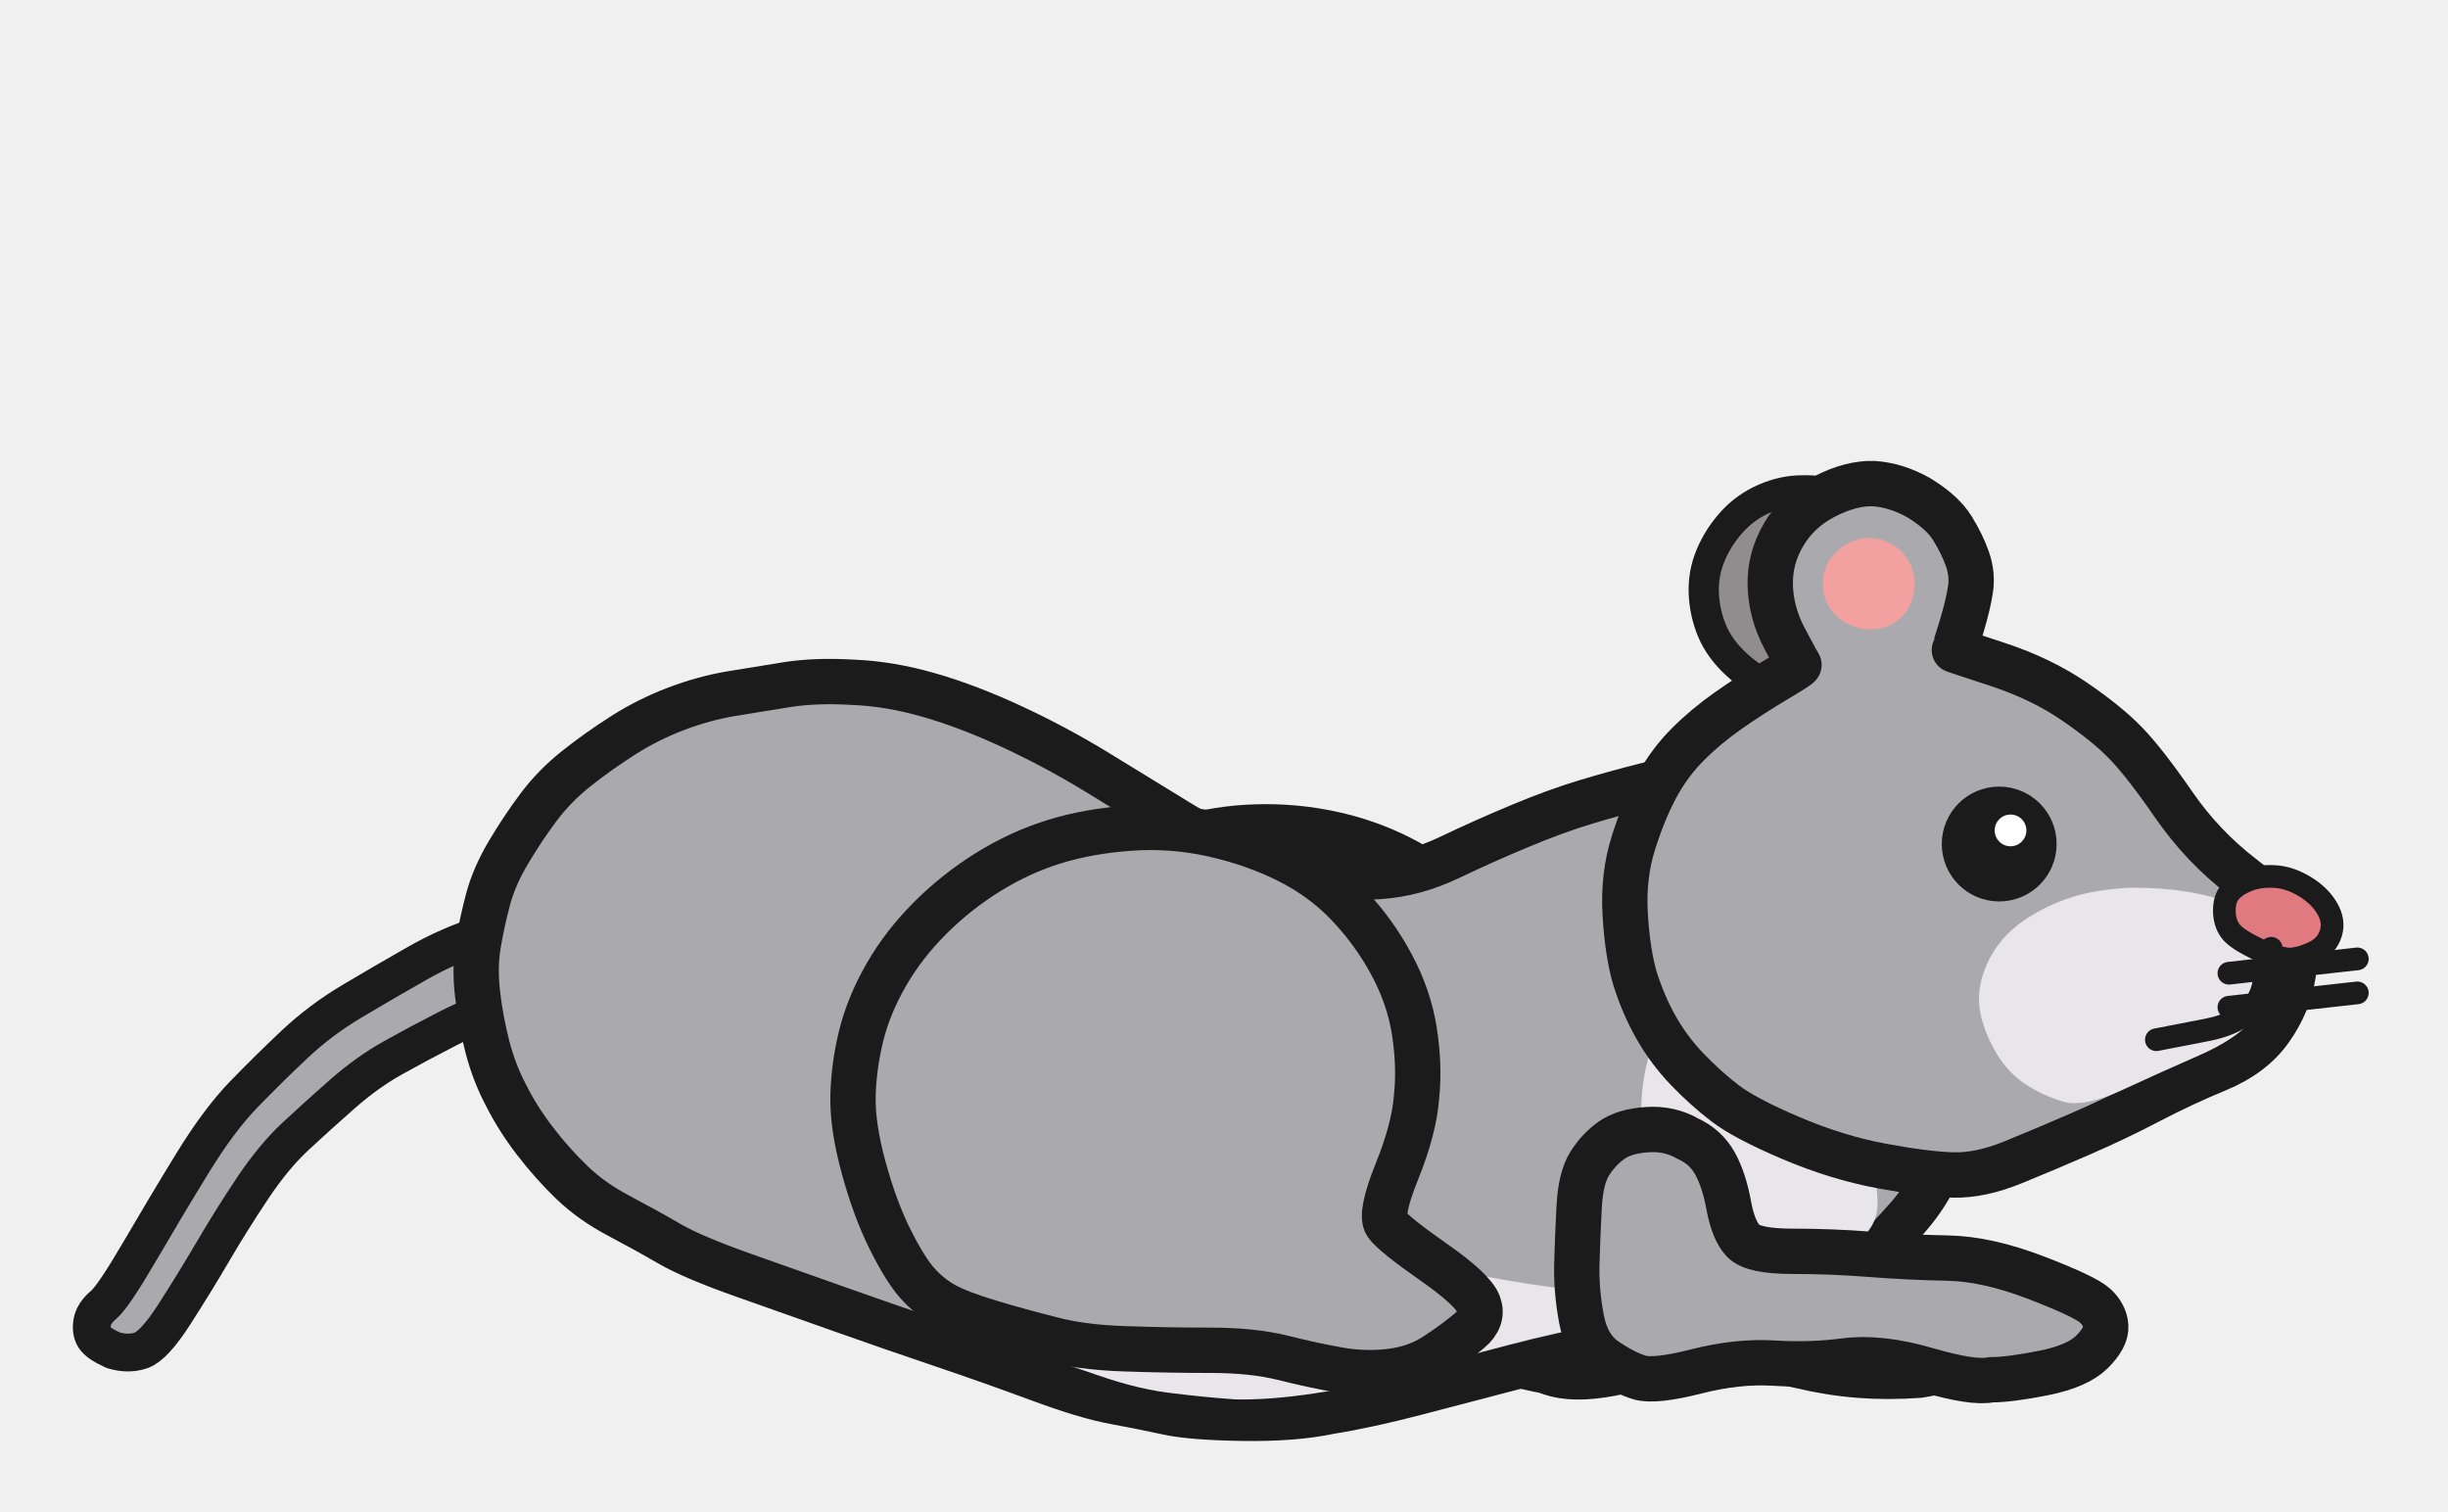
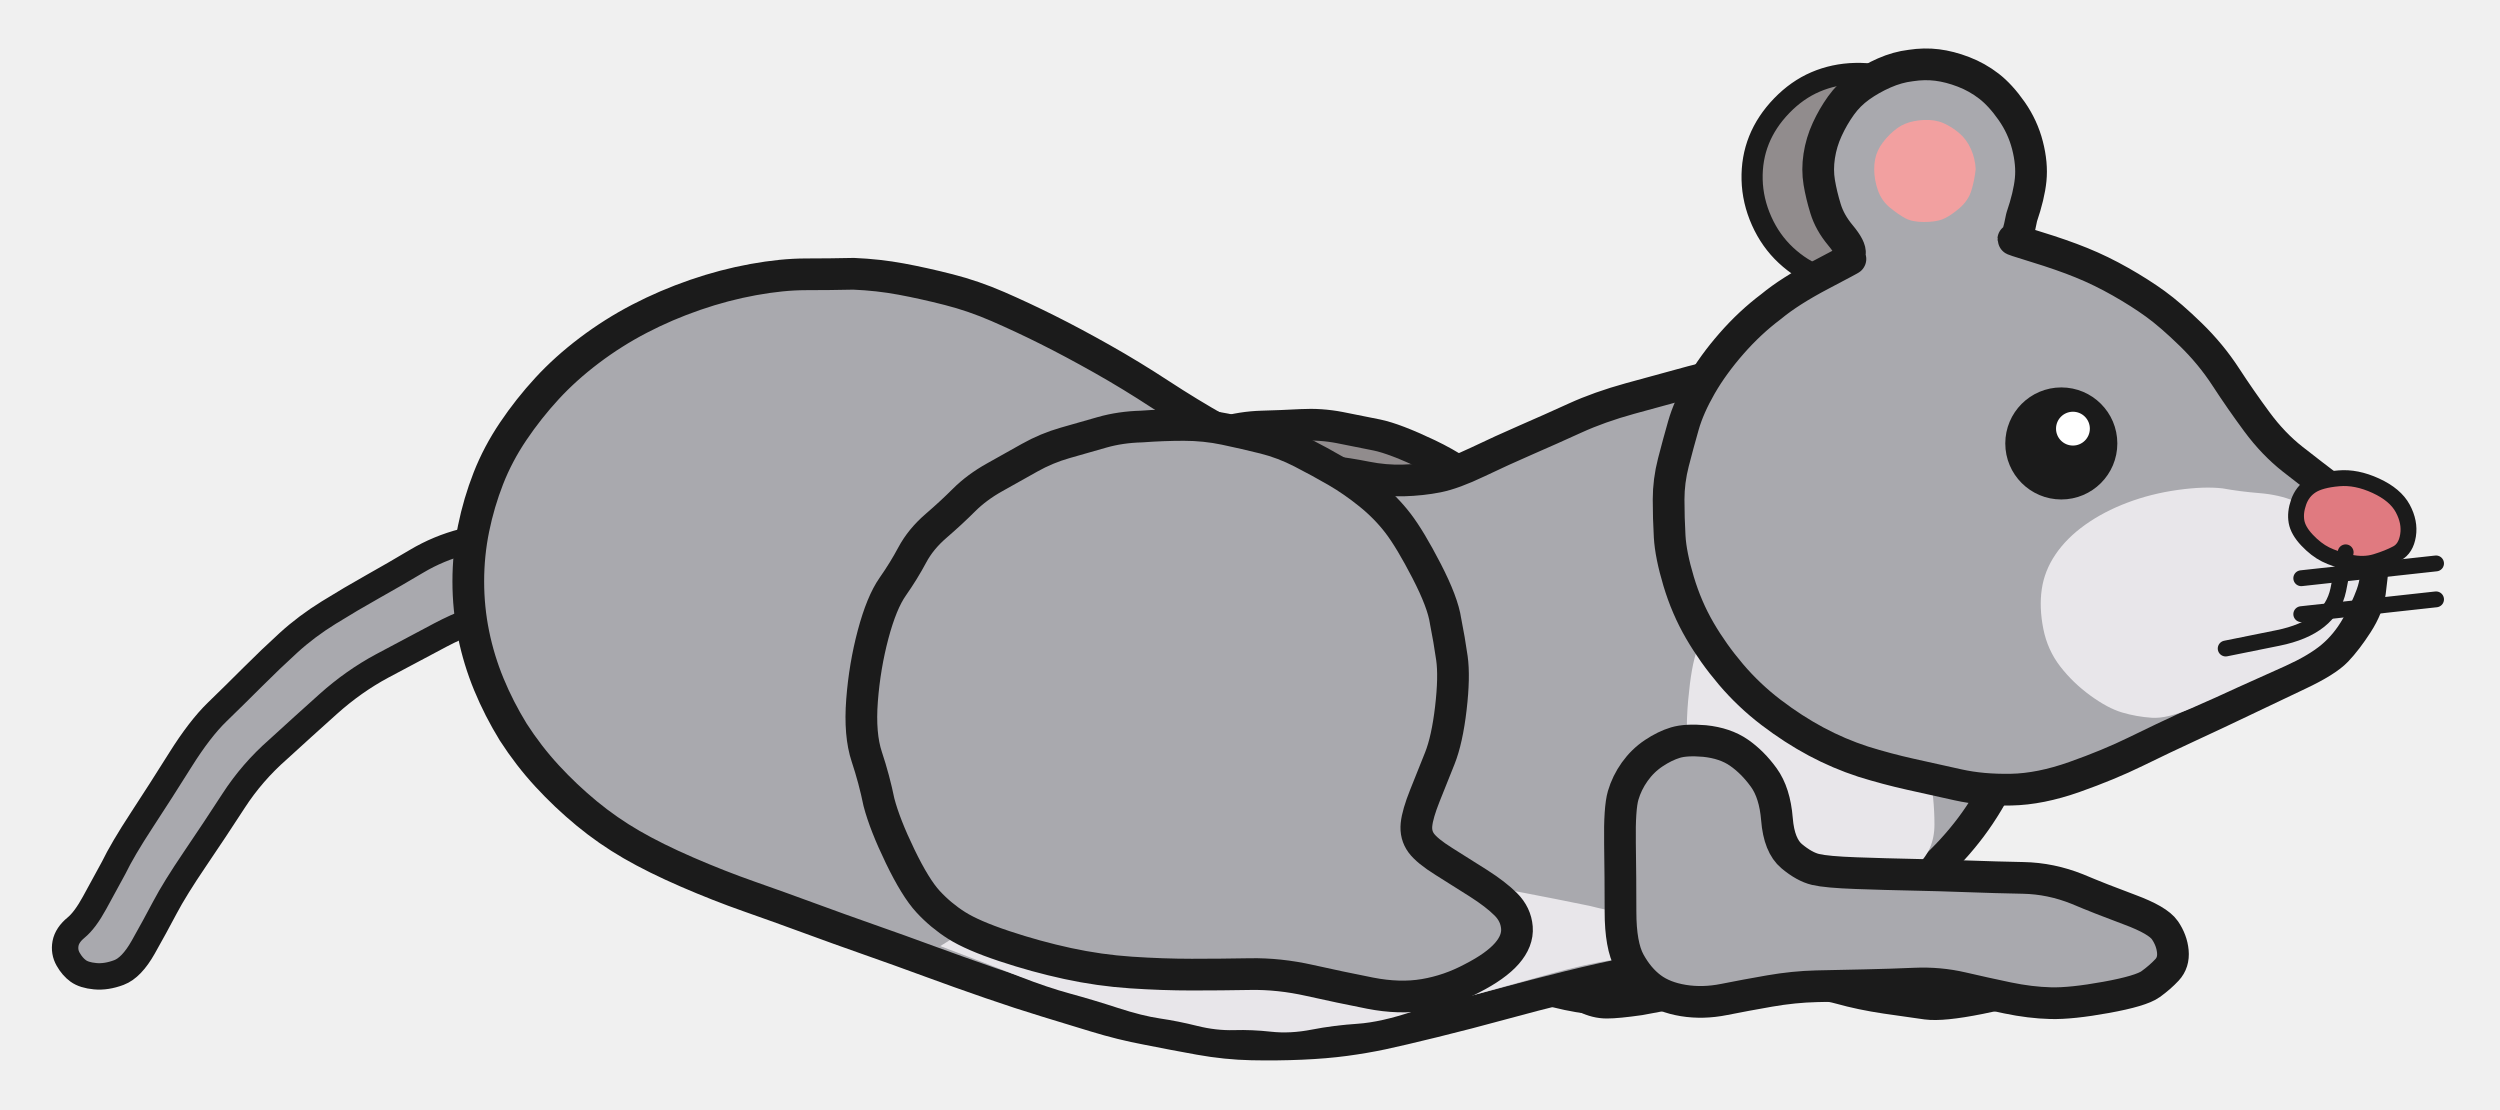
- <svg xmlns="http://www.w3.org/2000/svg" viewBox="0 0 324 200.0" width="324" height="200.0">
+ <svg xmlns="http://www.w3.org/2000/svg" viewBox="0 0 473 210" width="473" height="210">
  <g stroke="#1B1B1B" stroke-linecap="round" stroke-linejoin="round">
-     <path d="M218 149.5Q215 149.7 212.8 151.4t-5 5.8t-5.9 8.3t-3 7.4t2 5.7t5.1 3.3t8.5-.4t9-1.1t7-.3t7.5 .6t8 1.3t8 0q4-.6 6.5-2.3t2.5-3.7t-1.9-3.6t-8.1-3.8t-10-2.3t-8-.4t-4.9-1t-1.4-4.9t-1.7-6t-3.6-3.3t-5.4-1.2Z" fill="#918C8D" stroke-width="6" />
-     <path d="M165 109.5Q160 109.8 155.1 111.4t-9.1 4.1t-7.5 6t-6 8t-3.4 8.5t-.8 8.5t2.2 10.5t4.1 9.5t3.8 4.8t4.1 2.5t6.5 2t8 1.8q4 .9 8.7 .8t9.3-.3t9.3-.2t9.2 1t9 2.1t8 .2t6.4-2.5t3.9-3.7t-.4-4t-4.9-3.7t-8.5-2.6t-6.6-1.8q-1.5-.9 -1.7-2.4t2-7.5t2.3-10t-1.1-9t-3.8-9t-6.1-7t-7.8-5t-9.2-2.9t-10-.6Z" fill="#918C8D" stroke-width="6" />
-     <path d="M78.5 119.9Q77 120 72.6 121.2t-8.7 2.5t-8.7 3.8t-8.6 5t-7.6 5.7t-6.7 6.6t-6.8 9.1t-7 11.7t-4.8 7.1t-1.5 2.3t.3 2t2.5 1.7q2 .6 3.7 0t4.4-4.8t5.1-8.3t5.2-8.3t5.7-6.9t6.2-5.6t6.7-4.8t7.3-3.9t8.5-3.3t9.4-2.8t5.6-2.7t.5-3.2q-.3-1.9 -1.8-3.1t-3-1.1Z" fill="#A9A9AE" stroke-width="5" />
-     <path d="M113 90.3Q108 90 104.2 90.6t-7.4 1.2t-7.3 2t-7 3.5t-6.2 4.4t-5 5.1t-4 6t-2.7 6.2t-1.3 6t-.1 6.5t1.3 7t2.5 6.5q1.5 3 3.8 6t4.9 5.5t6.2 4.4t6.7 3.7t9.9 4.2t13 4.6t13 4.5t13 4.6t10 3t7 1.4t10 .8t11.5-.9q5-.8 11.5-2.5t13-3.4t11.7-2.6t10.6-1.8t10.2-2.5t8.2-3.3t6.1-4.2t5.3-5.5t4.1-6.5t2.9-7t1.4-6.5t.1-6.9q-.1-4 -1.1-7.5t-2.4-6.6t-3.5-5.6t-4.6-4.7t-5.5-3.7t-7.5-2.6t-9.5-.8t-9 1.3t-8 2.2t-8.8 3.2t-9.4 4.2t-9.3 2.5q-4.5 .3 -9-.5t-8.5-2.2t-9.2-4.6t-10.6-6.5t-11.2-6t-11-4.2t-10-1.7Z" fill="#A9A9AE" stroke-width="6" />
-     <path d="M229 130Q226 129.8 224.5 130.5t-2.8 2.1t-2.7 4.9t-1.7 7.5t.3 8.2t1 8.6t.2 5.7t-1.1 2.3t-4.2 1.1t-8.5-.6t-10-1.7t-10-1.7q-5-.8 -10.2-1t-10.6-.2t-10.7 .7t-11 1.5t-10 2.4t-6.3 2.7t-1.8 1.5t0 .5t6.4 2.1t12.8 4.3t10.9 2.9t9 .9q4.5 .1 10.5-.8t12.5-2.8t13-3.6t12-2.7t11-1.7t10.5-2.4t8-3.4t5.3-3.8t2.2-5t-.8-6.5t-2.7-8t-4.5-7.5q-2.5-3.1 -5.5-5t-6-2Z" fill="#E8E6EA" stroke="none" data-noink="1" />
-     <path d="M149.5 109.6Q144 110 139.5 111.4t-8.7 4t-7.7 6.1t-5.8 7.5t-3.3 8t-1.1 8t1.4 9.5t3.5 9.5t3.6 5.8t3.6 2.9t6 2.3t8 2.2q4 1.1 9.8 1.3t11.4 .2t9.6 1t7.4 1.6t6.8 .2t6-2.1t4.5-3.3t1.2-3.5t-6-5.6t-6.2-5t1.4-7t2.6-10q.4-4 -.3-8.5t-3-8.8t-5.7-7.9t-8-5.9t-10-3.5t-11-.8Z" fill="#A9A9AE" stroke-width="6" />
-     <path d="M218 149.5Q215 149.7 213.3 150.9t-2.9 3.1t-1.4 5.8t-.3 7.4t.6 7.3t3.2 5.5t4.5 2.3t7.5-.8t10.3-1.1t9.4-.3t10.8 1.2t8.5 1.3q2.5 0 7-.9t6.4-2.8t1.8-3.4t-1.4-2.7t-7.8-3.7t-11.7-2.6t-10.3-.5t-10.3-.4t-6.5-1.4t-1.9-4.7t-1.8-5.5t-3.6-3.3q-2.4-1.4 -5.4-1.2Z" fill="#A9A9AE" stroke-width="6" />
-     <path d="M238.5 64.9Q236 64.9 233.5 66t-4.3 3.1t-2.8 4.4t-.9 5t1.1 5t3.3 4.5t4.6 2.8t5 .7t5-1.3t4.3-3.2t2.6-4.5t.7-5q-.1-2.5 -1.3-5t-3-4.2t-4.3-2.6t-5-.8Z" fill="#918C8D" stroke-width="4" />
-     <path d="M248 64Q245 63.9 241.5 65.7t-5.4 5t-1.8 6.8t1.9 7t1.9 3.5t-3.1 2t-6.2 4t-5.4 4.5t-4.1 5.5t-3.1 7.5t-1.1 9.5t1.3 8.5q1.1 3.5 2.8 6.5t4.1 5.5t5 4.5t8.7 4.6t12 3.7t9.5 1.2t8-1.7t9-3.8t9-4.3t9-4.2t7-5.3t3-7.2q.6-4 -.5-6.5t-6.3-6.5t-9-9.5t-6.3-8.1t-6.9-5.6t-10.2-4.9t-5.7-1.9t1-3t1.2-5t-.4-4t-2-4.1t-4.4-4q-3-1.7 -6-1.9Z" fill="#A9A9AE" stroke-width="6" />
-     <path d="M248.5 71.3Q246 70.8 243.8 72.4t-2.5 4.1t1.2 4.4t4 2.3t4.4-.9t2.4-3.8t-.9-4.6t-3.9-2.6Z" fill="#F2A0A0" stroke="none" data-noink="1" />
-     <path d="M281.5 117.5Q277 117.8 274 118.8t-5.5 2.6t-4 3.6t-2.2 4.5t-.1 5t2.1 5t3.8 4t5 2.3t7.9-1.6t10-4.5t7-4.6t2.8-5.2q.9-2.9 0-5.3t-3.8-4.1t-7-2.4t-8.5-.6Z" fill="#E8E6EA" stroke="none" data-noink="1" />
-     <circle cx="264.6" cy="111.7" r="6.1" fill="#1B1B1B" stroke-width="3" />
-     <circle cx="266.1" cy="109.9" r="2.1" fill="#FFFFFF" stroke="none" data-noink="1" />
-     <path d="M301 116Q299 115.9 297.5 116.5t-2.3 1.5t-.8 2.5t.8 2.7t3.8 2.5t4.5 1.2t3-1t2-2.4t-.5-3.3t-3-2.9t-4-1.3Z" fill="#E07A80" stroke-width="3" />
-     <path d="M300.6 125.5L299.6 130.2Q298.7 135 292.1 136.3L285.4 137.6" fill="none" stroke-width="3" />
-     <path d="M295 128.8L312 126.9" fill="none" stroke-width="3" />
-     <path d="M295 133.3L312 131.4" fill="none" stroke-width="3" />
+     <path d="M322.5 140.2Q319 139.9 316.5 140.7t-4.5 2.5t-5.2 6.7t-7.4 10.1t-5.8 7.5t-2.1 5t-.2 5t1.5 4.7t3.2 3.9t4 2.6t4 1t6.2-.6q4.3-.8 8.6-1.6t9.4-.9t10.6-.4t9.4 .8t8.6 1.8t7.7 1.1t10-1t8.5-2.2t3.3-2.4t1.7-2.8t.1-3t-1.7-3q-1.4-1.4 -3.4-2.5t-6.5-2.6t-9-3.1t-9-1.5t-9 0t-7.5-.7t-4-1.9t-1.7-6.7t-2.1-8.5t-4.9-5.3t-6.8-2.5Z" fill="#918C8D" stroke-width="6" />
+     <path d="M238.8 80.7Q235 80.8 231.2 81.9t-7.4 2.2t-7 3t-6.6 3.9t-5.8 4.4t-5.1 5.1t-4.5 5.7t-3.7 6.6t-3.5 9.2t-1.5 12.5t1.5 11.3t2.9 9.4q1.5 4.8 4.5 10t5.5 7.3t5.5 3.7t9.5 3.5t13 3t12.5 1.2t11-.1t10-.4t10-.4t10 1.2t10 2.8t8.5 1.8q3.5 .3 8.5-.9t9.5-3.8t5.8-4.4t1.4-3.2t-.6-3t-2.4-3t-6.2-3.7t-8.5-2.9t-8-1.5t-6.2-2t-2.4-3.4t1.4-6.5q1.5-4.5 3.1-9t1.9-10.5t-.5-9.5t-1.6-7t-2.6-7t-4.1-6.5t-7.4-7.5t-11.4-7.5t-9.7-3.7t-7-1.4t-7.3-.5t-7.4 .3Z" fill="#918C8D" stroke-width="6" />
+     <path d="M113 96.2Q111 95.9 106.3 97.2t-9.3 2.7t-9.3 2.6t-8.9 3.7t-8.3 4.8t-8.3 4.9t-7.6 5.7t-6.8 6.5t-6.7 6.6t-7 9.1t-7.3 11.4t-5.3 9q-1.8 3.3 -3.6 6.6t-3.5 4.7t-2 3t.5 3t1.9 2.2t3.2 1t4.5-.7t4.6-4.8t4.1-7.5t5.7-9.2t7.3-11t8.4-9.7q4.7-4.3 9.5-8.6t10.2-7.2t11.1-5.9t11.8-4.5t12.6-3.1t7.7-2.5t2.7-2.9t.8-4.6t-2.2-4.2t-3.8-2.1Z" fill="#A9A9AE" stroke-width="5" />
+     <path d="M152.5 51.9Q148 51.9 142.5 52.9t-11 2.9t-10.5 4.5t-9.5 6t-8 7.2t-6.4 8.1t-4.7 8.9t-2.8 9.5t-1 10t1 10t2.9 9.5t4.6 9q2.9 4.5 6.4 8.3t7.5 7.1t8.5 5.9t10.5 5.2t11.7 4.6t11.4 4.1t11.4 4.1t11.4 4.1t11.5 4.1t10.4 3.4t9.5 2.9t9.7 2.4q5 1 10 1.9t9.8 1t9.4-.1t8.3-.7t7-1.2t9.8-2.3t12.7-3.3t12.7-3.3t11.6-2.6t10.7-1.9t10.7-1.8t9.3-2.2q4-1.3 8-2.6t9-4.1t9.3-6.7t7.6-8.3t6-10t3.6-9t1-7.3t.1-7.4t-.1-10.3t-1.1-9.5t-3.3-7.5t-5.6-8.5q-3.3-4 -7.1-7t-8.1-5.1t-7.8-2.9t-7-1.5t-7-.5t-7 .4t-9.4 1.8t-11.7 3.2t-10.4 3.7t-9.2 4.1t-9.2 4.2t-7.6 2.8q-3 .6 -6.5 .7t-7-.6t-7-1.1t-9.5-2.6t-11.5-5.3t-11-6.7t-11-6.7t-10.3-5.5t-9.4-4.4t-9.3-3.2t-9-2t-9-1q-4.5 .1 -9 .1Z" fill="#A9A9AE" stroke-width="6" />
+     <path d="M335 110.6Q333 110.8 331 111.6t-4 2.4t-3.4 3.9t-2.5 5.1t-1.7 9.5t.2 13t1.5 13t.2 9t-1.9 3.7t-3.4 1.5t-5.5 .2t-9.7-1.5q-6.3-1.3 -12.6-2.5t-10.7-1.9t-9-1.2t-9.8-.7t-10.7-.2t-10.7-.3t-9.8 .3t-9 .8t-8.3 1.2t-7.4 1.5t-9.8 2.9t-10.6 4.9q-4.5 2.8 -4.5 2.8t5 1.9t10.1 3.9t9.5 3.2t9 2.7t8 2t7 1.4t7 .8t7 .3t7.7-.4t8.6-1.1t10.7-2.4q6.5-1.7 13-3.5t13-3.6t12.2-2.7t11.3-1.8t11.3-1.9t9.7-2.2t8-2.4t8.4-3.7t8-5.5t3.6-8t-1-10t-2.3-8.2q-1.4-3.3 -2.7-6.6t-5.2-8.3t-8.3-8.1t-7-3.7t-4.5-.5Z" fill="#E8E6EA" stroke="none" data-noink="1" />
+     <path d="M216 80.7Q212 80.8 208.5 81.8t-7 2t-6.7 2.8t-6.6 3.7t-5.8 4.3t-5.3 4.9t-4.5 5.5t-3.7 6t-3.7 9t-2.1 12.5t.9 10.7t2.3 8.6q1.1 4.2 4 10.2t5.3 8.6t5.4 4.5t9 3.9t12 3.3t12 1.7t11.5 .4t11-.1t11.3 1.2t11.4 2.4t10.3 .3t9-3.1q4.5-2.3 6.6-4.7t1.9-4.9t-2.1-4.4t-5.2-4t-6.5-4.1t-4.3-3.5t-.9-3.5t1.6-5.5t2.8-7t2.1-9.5t.2-9.5t-1.2-7q-.5-3.5 -3.6-9.5t-5.4-9t-5.4-5.5t-6.2-4.3t-6.6-3.6t-7.1-2.7t-7.4-1.7t-7.8-.8t-8 .3Z" fill="#A9A9AE" stroke-width="6" />
+     <path d="M322.5 140.2Q319 139.9 317 140.5t-4.1 2t-3.6 3.5t-2.2 4.5t-.6 9t.1 13t1.7 9.5t4.1 4.9t6.1 2.4t7.7-.2t8.6-1.6t8.9-.9q4.6-.1 9.3-.2t9.3-.3t8.9 .8t8.6 1.9t8.2 1t10.5-1.1t8.4-2.5t3.1-2.7t1.1-3.5t-1.5-4t-6.7-3.9t-9.9-3.9q-5-2 -10.2-2.1t-10.6-.3t-10.4-.3t-10.6-.3t-7.7-.7t-4.5-2.5t-2.8-7t-2.5-7.9t-4.7-4.7t-6.5-2.2Z" fill="#A9A9AE" stroke-width="6" />
+     <path d="M351 13.9Q347 14 343.5 15.5t-6.4 4.5t-4.3 6.5t-1.3 7.5t1.8 7.8t4.6 6.5t6.5 4.1t7.6 1.2t7.8-1.8t6.5-4.8t3.9-6.5t1.1-7.5q-.2-4 -1.8-7.5t-4.5-6.3t-6.5-4.1t-7.5-1.2Z" fill="#918C8D" stroke-width="4" />
+     <path d="M361.5 12.4Q359 12.7 356.5 13.8t-4.6 2.6t-3.6 3.6t-2.6 4.5t-1.5 5t0 5t1.2 5t2.8 5t1.8 3.5t.1 1t-5.6 3t-9.4 6q-4 3 -7.5 7t-5.8 8t-3.3 7.5t-1.9 7t-.9 7t.2 7t1.7 8.5t4 9.3t5.9 8.3t7.6 7.2t8.5 5.5t8.9 3.8q4.5 1.4 9 2.4t9 2t10 .9t12-2.4t11.6-4.8t10.3-4.9t10.2-4.8t10.3-4.9t7.2-4.5t3.9-5.1t2.4-6t.6-6q-.1-3 -2.1-6.8t-5.7-6.6t-7.4-5.7t-6.8-7.1t-5.9-8.5t-6.6-8t-6.7-5.8t-6.6-4.2t-7.4-3.6t-8.6-3t-4.2-1.4t1.5-4.2q1.4-4.1 1.7-7.1t-.6-6.5t-3-6.5t-4.3-4.7t-4.8-2.7t-5-1.3t-5 .1Z" fill="#A9A9AE" stroke-width="6" />
+     <path d="M364 22.7Q362 22.8 360.5 23.4t-3 2.1t-2.2 3t-.7 3.5t.7 4t2.3 3.3t2.9 2t3.5 .7t3.5-.5t3.1-2t2.4-3.5t.8-4q-.1-2 -.9-3.8t-2.2-3t-3-1.9t-3.7-.6Z" fill="#F2A0A0" stroke="none" data-noink="1" />
+     <path d="M420.5 92.4Q417 92 412 92.7t-9.5 2.4t-8 4.2t-5.6 5.6t-2.6 6.6t.3 7.5t3.2 7.1t5.7 5.5t6 3.2t5.6 1t7.5-1.8t8.9-4q4.5-2 8.9-4t6.8-4t4.1-5t2.6-5.5t.6-5t-1.8-4.7t-4.6-4t-6-3t-6.6-1.5t-7-.9Z" fill="#E8E6EA" stroke="none" data-noink="1" />
+     <circle cx="390" cy="83.9" r="9.1" fill="#1B1B1B" stroke-width="3" />
+     <circle cx="392.2" cy="81.1" r="3.2" fill="#FFFFFF" stroke="none" data-noink="1" />
+     <path d="M442.5 90.5Q439 90.8 437.3 91.9t-2.4 3.1t-.4 3.7t2 3.5t3.5 2.7t4.5 1.5t5-.1t4-1.6t2.1-3.4t-1-5.1t-5.1-4.3t-7-1.4Z" fill="#E07A80" stroke-width="3" />
+     <path d="M443.8 104.5L442.4 111.6Q440.9 118.7 431 120.7L421.1 122.7" fill="none" stroke-width="3" />
+     <path d="M435.4 109.4L460.9 106.6" fill="none" stroke-width="3" />
+     <path d="M435.4 116.2L460.9 113.4" fill="none" stroke-width="3" />
  </g>
</svg>
